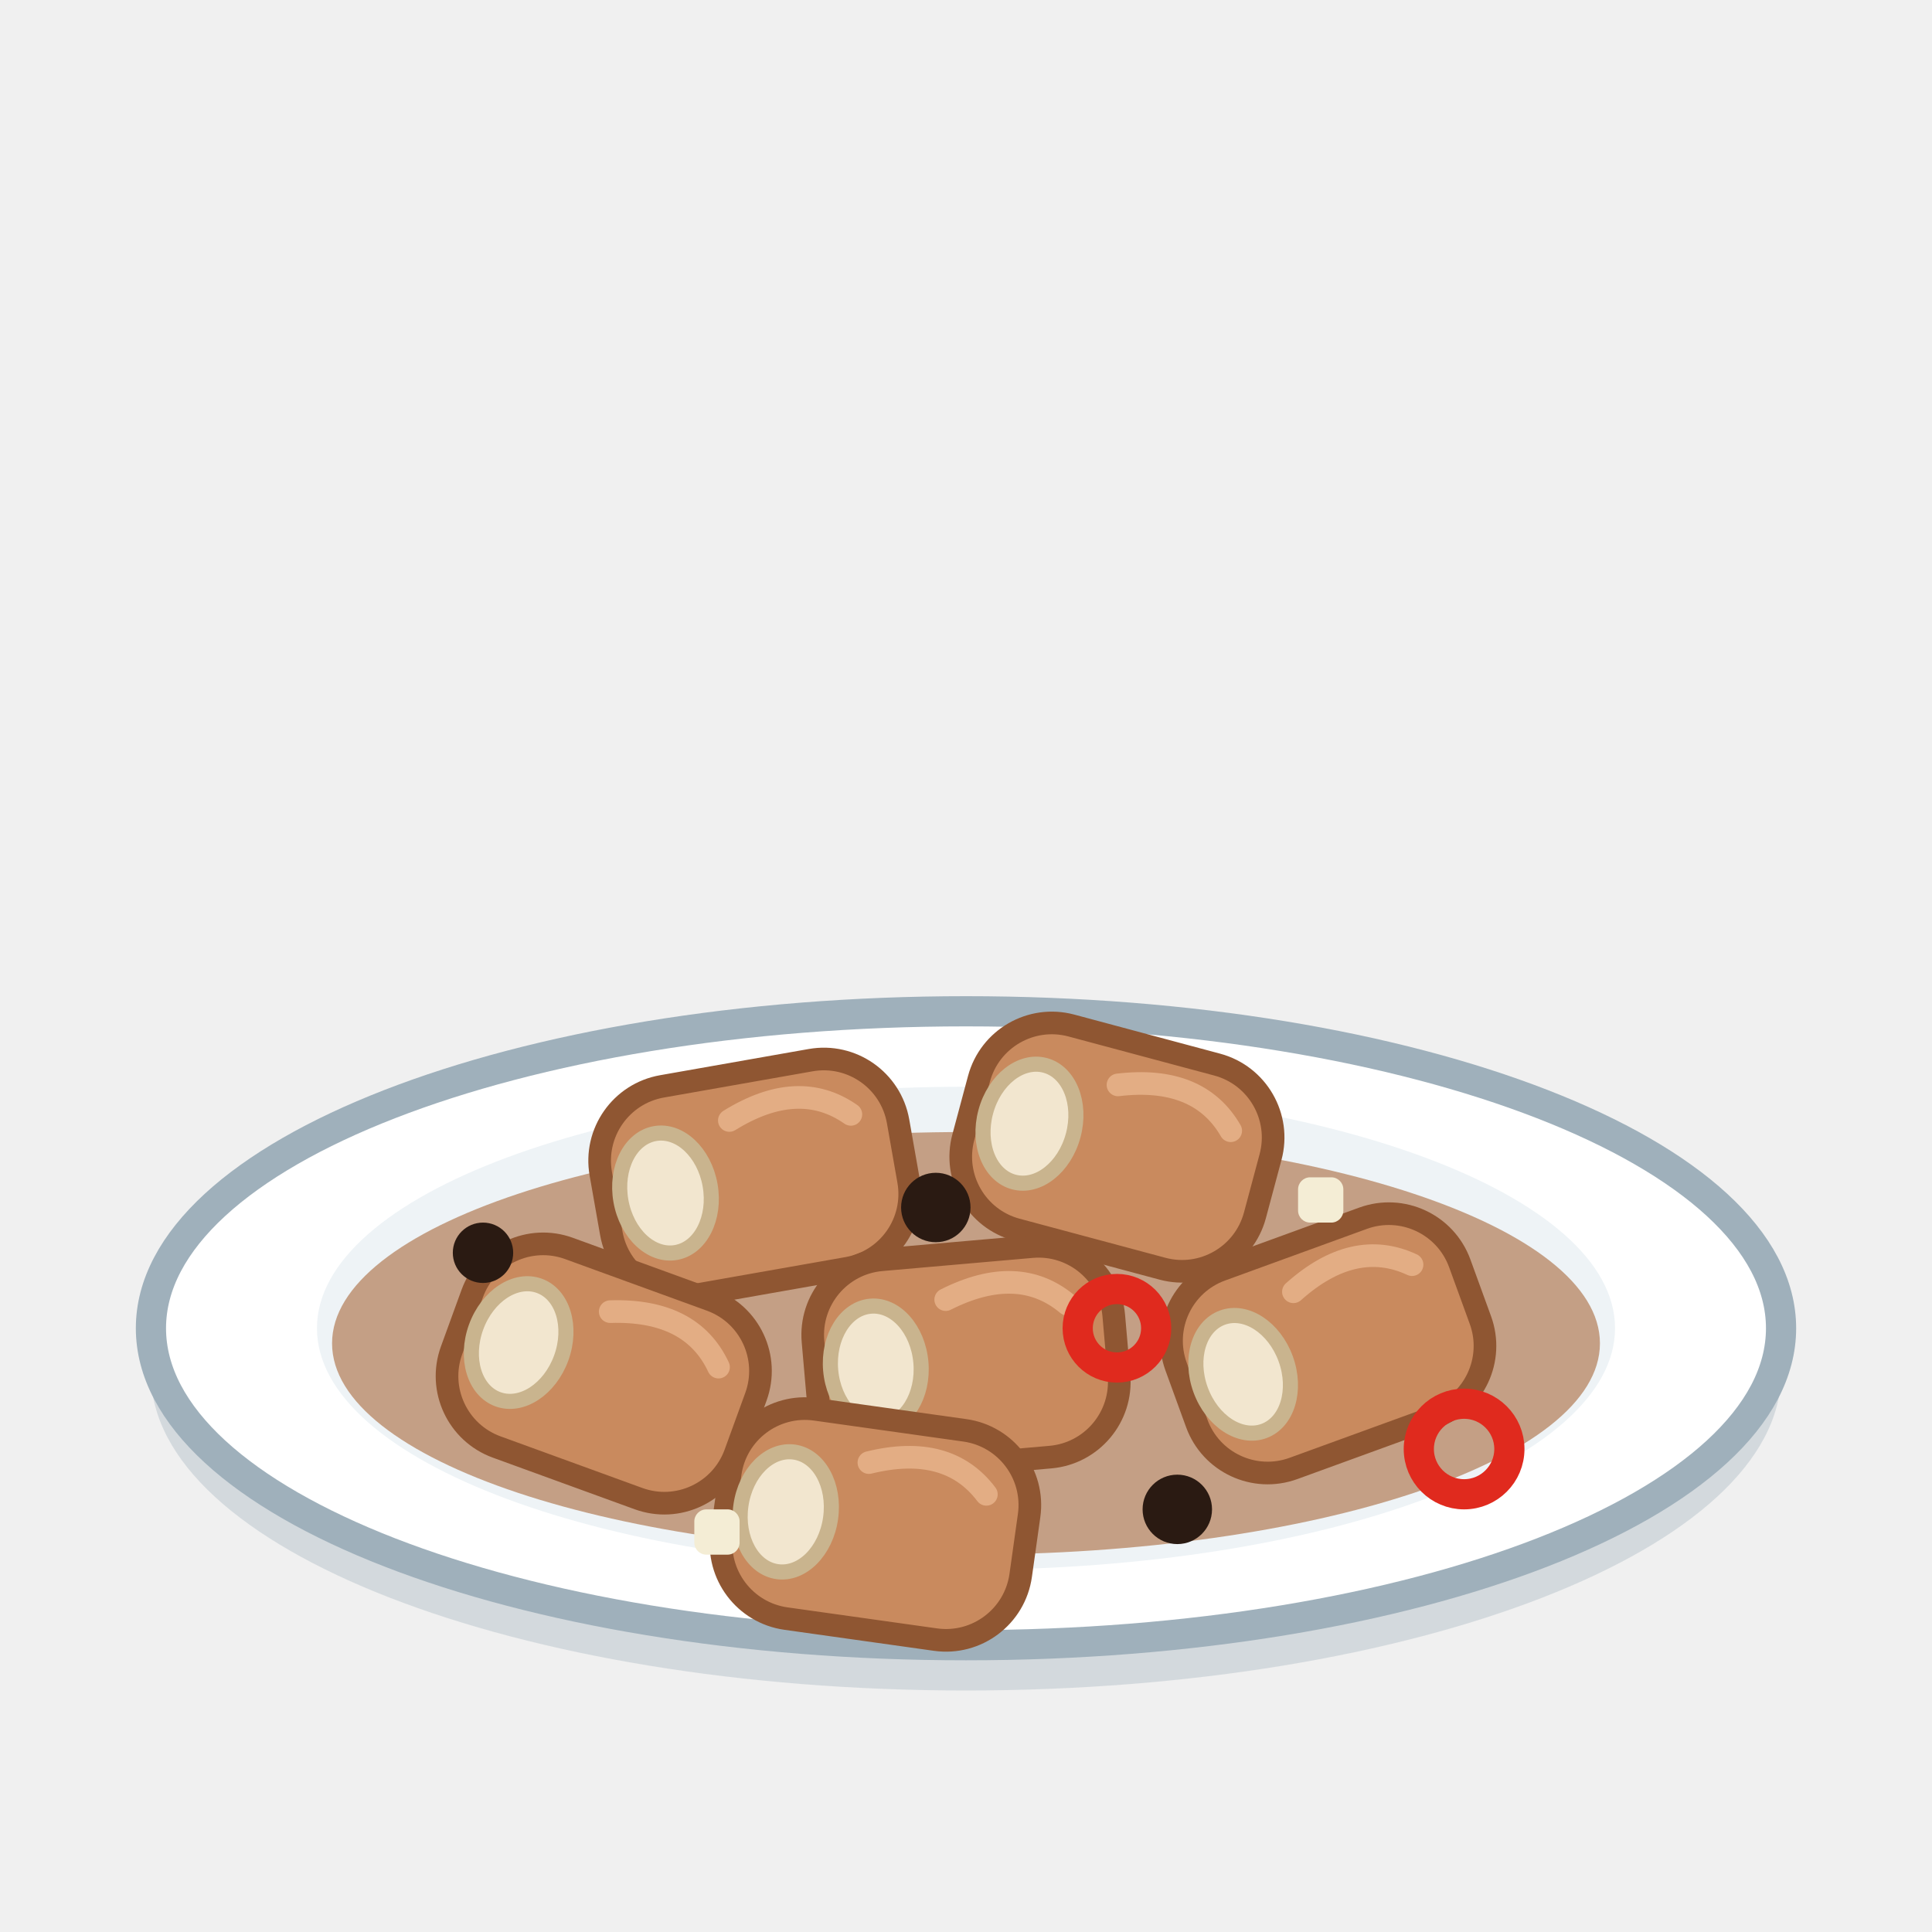
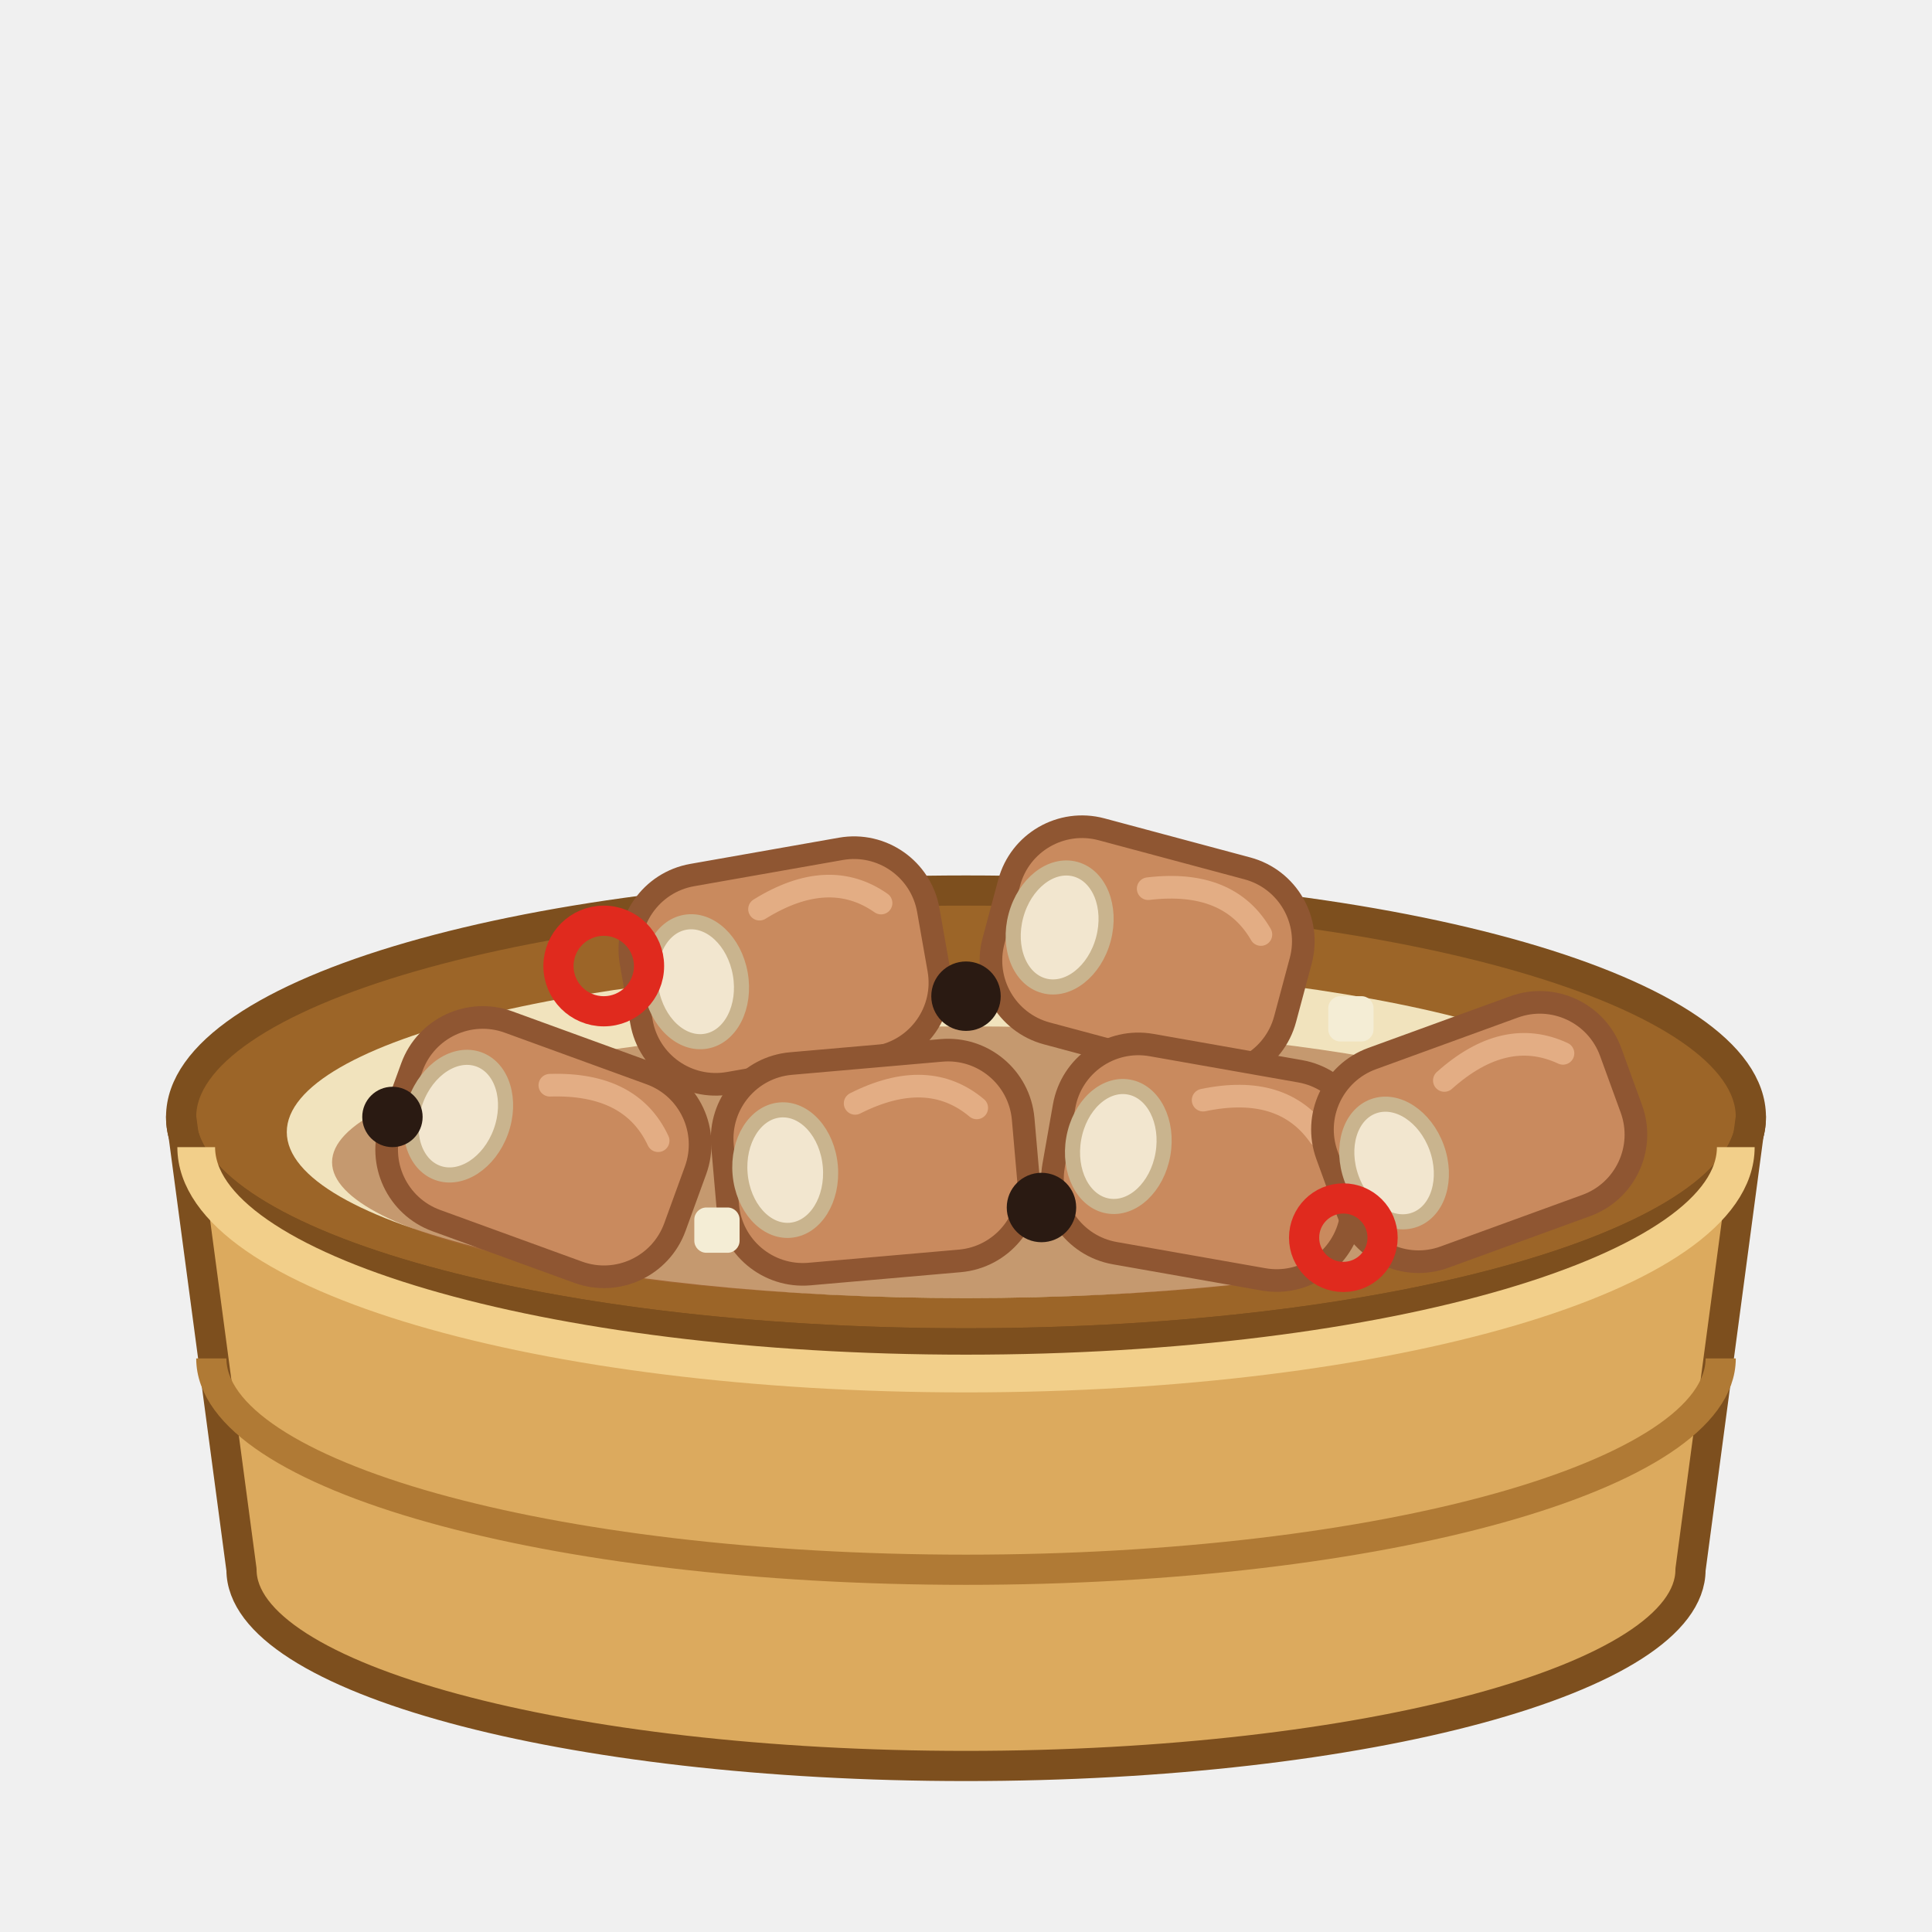
<svg xmlns="http://www.w3.org/2000/svg" viewBox="0 0 128 128" width="128" height="128" role="img">
  <defs>
    <g id="c">
      <rect x="-10" y="-7" width="20" height="14" rx="5" fill="#c98a5e" stroke="#8f5632" stroke-width="1.5" />
      <ellipse cx="-6" cy="0" rx="3" ry="4" fill="#f2e6cf" stroke="#c9b48e" stroke-width="1" />
      <path d="M-1 -4 Q4 -6 7 -3" stroke="#e3ad84" stroke-width="1.5" fill="none" stroke-linecap="round" />
    </g>
  </defs>
-   <g data-dish="plate">
-     <ellipse cx="64" cy="91" rx="54" ry="21" fill="#9fb0bb" opacity=".35" />
-     <ellipse cx="64" cy="88" rx="54" ry="21" fill="#ffffff" stroke="#9fb0bb" stroke-width="2" />
-     <ellipse cx="64" cy="88" rx="43" ry="16" fill="#eef3f6" />
-     <ellipse cx="64" cy="89" rx="42" ry="14" fill="#a8683a" opacity=".6" />
-     <use href="#c" transform="translate(50 78) rotate(-10)" />
-     <use href="#c" transform="translate(74 76) rotate(15)" />
-     <use href="#c" transform="translate(40 91) rotate(20)" />
-     <use href="#c" transform="translate(64 90) rotate(-5)" />
-     <use href="#c" transform="translate(88 89) rotate(-20)" />
-     <use href="#c" transform="translate(58 101) rotate(8)" />
+   <g data-dish="steamer">
+     <ellipse cx="64" cy="74" rx="52" ry="15" fill="#9c6528" stroke="#7d4f1e" stroke-width="2" />
+     <ellipse cx="64" cy="75" rx="45" ry="11" fill="#f1e3bd" />
+     <ellipse cx="64" cy="77" rx="42" ry="9" fill="#a8683a" opacity=".6" />
+     <use href="#c" transform="translate(52 64) rotate(-10)" />
+     <use href="#c" transform="translate(76 63) rotate(15)" />
+     <use href="#c" transform="translate(36 76) rotate(20)" />
+     <use href="#c" transform="translate(58 77) rotate(-5)" />
+     <use href="#c" transform="translate(80 77) rotate(10)" />
+     <use href="#c" transform="translate(98 75) rotate(-20)" />
    <g fill="#2a1a12">
-       <circle cx="62" cy="80" r="2.3" />
-       <circle cx="78" cy="100" r="2.3" />
-       <circle cx="32" cy="83" r="2" />
+       <circle cx="64" cy="66" r="2.3" />
+       <circle cx="69" cy="80" r="2.3" />
+       <circle cx="26" cy="74" r="2" />
    </g>
    <g fill="#f4edd5">
-       <rect x="86" y="78" width="3" height="3" rx=".8" />
-       <rect x="46" y="100" width="3" height="3" rx=".8" />
+       <rect x="88" y="66" width="3" height="3" rx=".8" />
+       <rect x="46" y="80" width="3" height="3" rx=".8" />
    </g>
    <g fill="none" stroke="#e02a1e" stroke-width="2">
-       <circle cx="97" cy="96" r="3" />
-       <circle cx="74" cy="88" r="2.6" />
+       <circle cx="40" cy="64" r="3" />
+       <circle cx="89" cy="82" r="2.6" />
    </g>
+     <path d="M12 74 A52 15 0 0 0 116 74 L112 104 A48 13 0 0 1 16 104 Z" fill="#dcaa5e" stroke="#7d4f1e" stroke-width="2" stroke-linejoin="round" />
+     <path d="M14 90 A50 14 0 0 0 114 90" fill="none" stroke="#b07a35" stroke-width="2" />
+     <path d="M13 76 A51 15 0 0 0 115 76" fill="none" stroke="#f2cf8a" stroke-width="2.5" />
  </g>
</svg>
